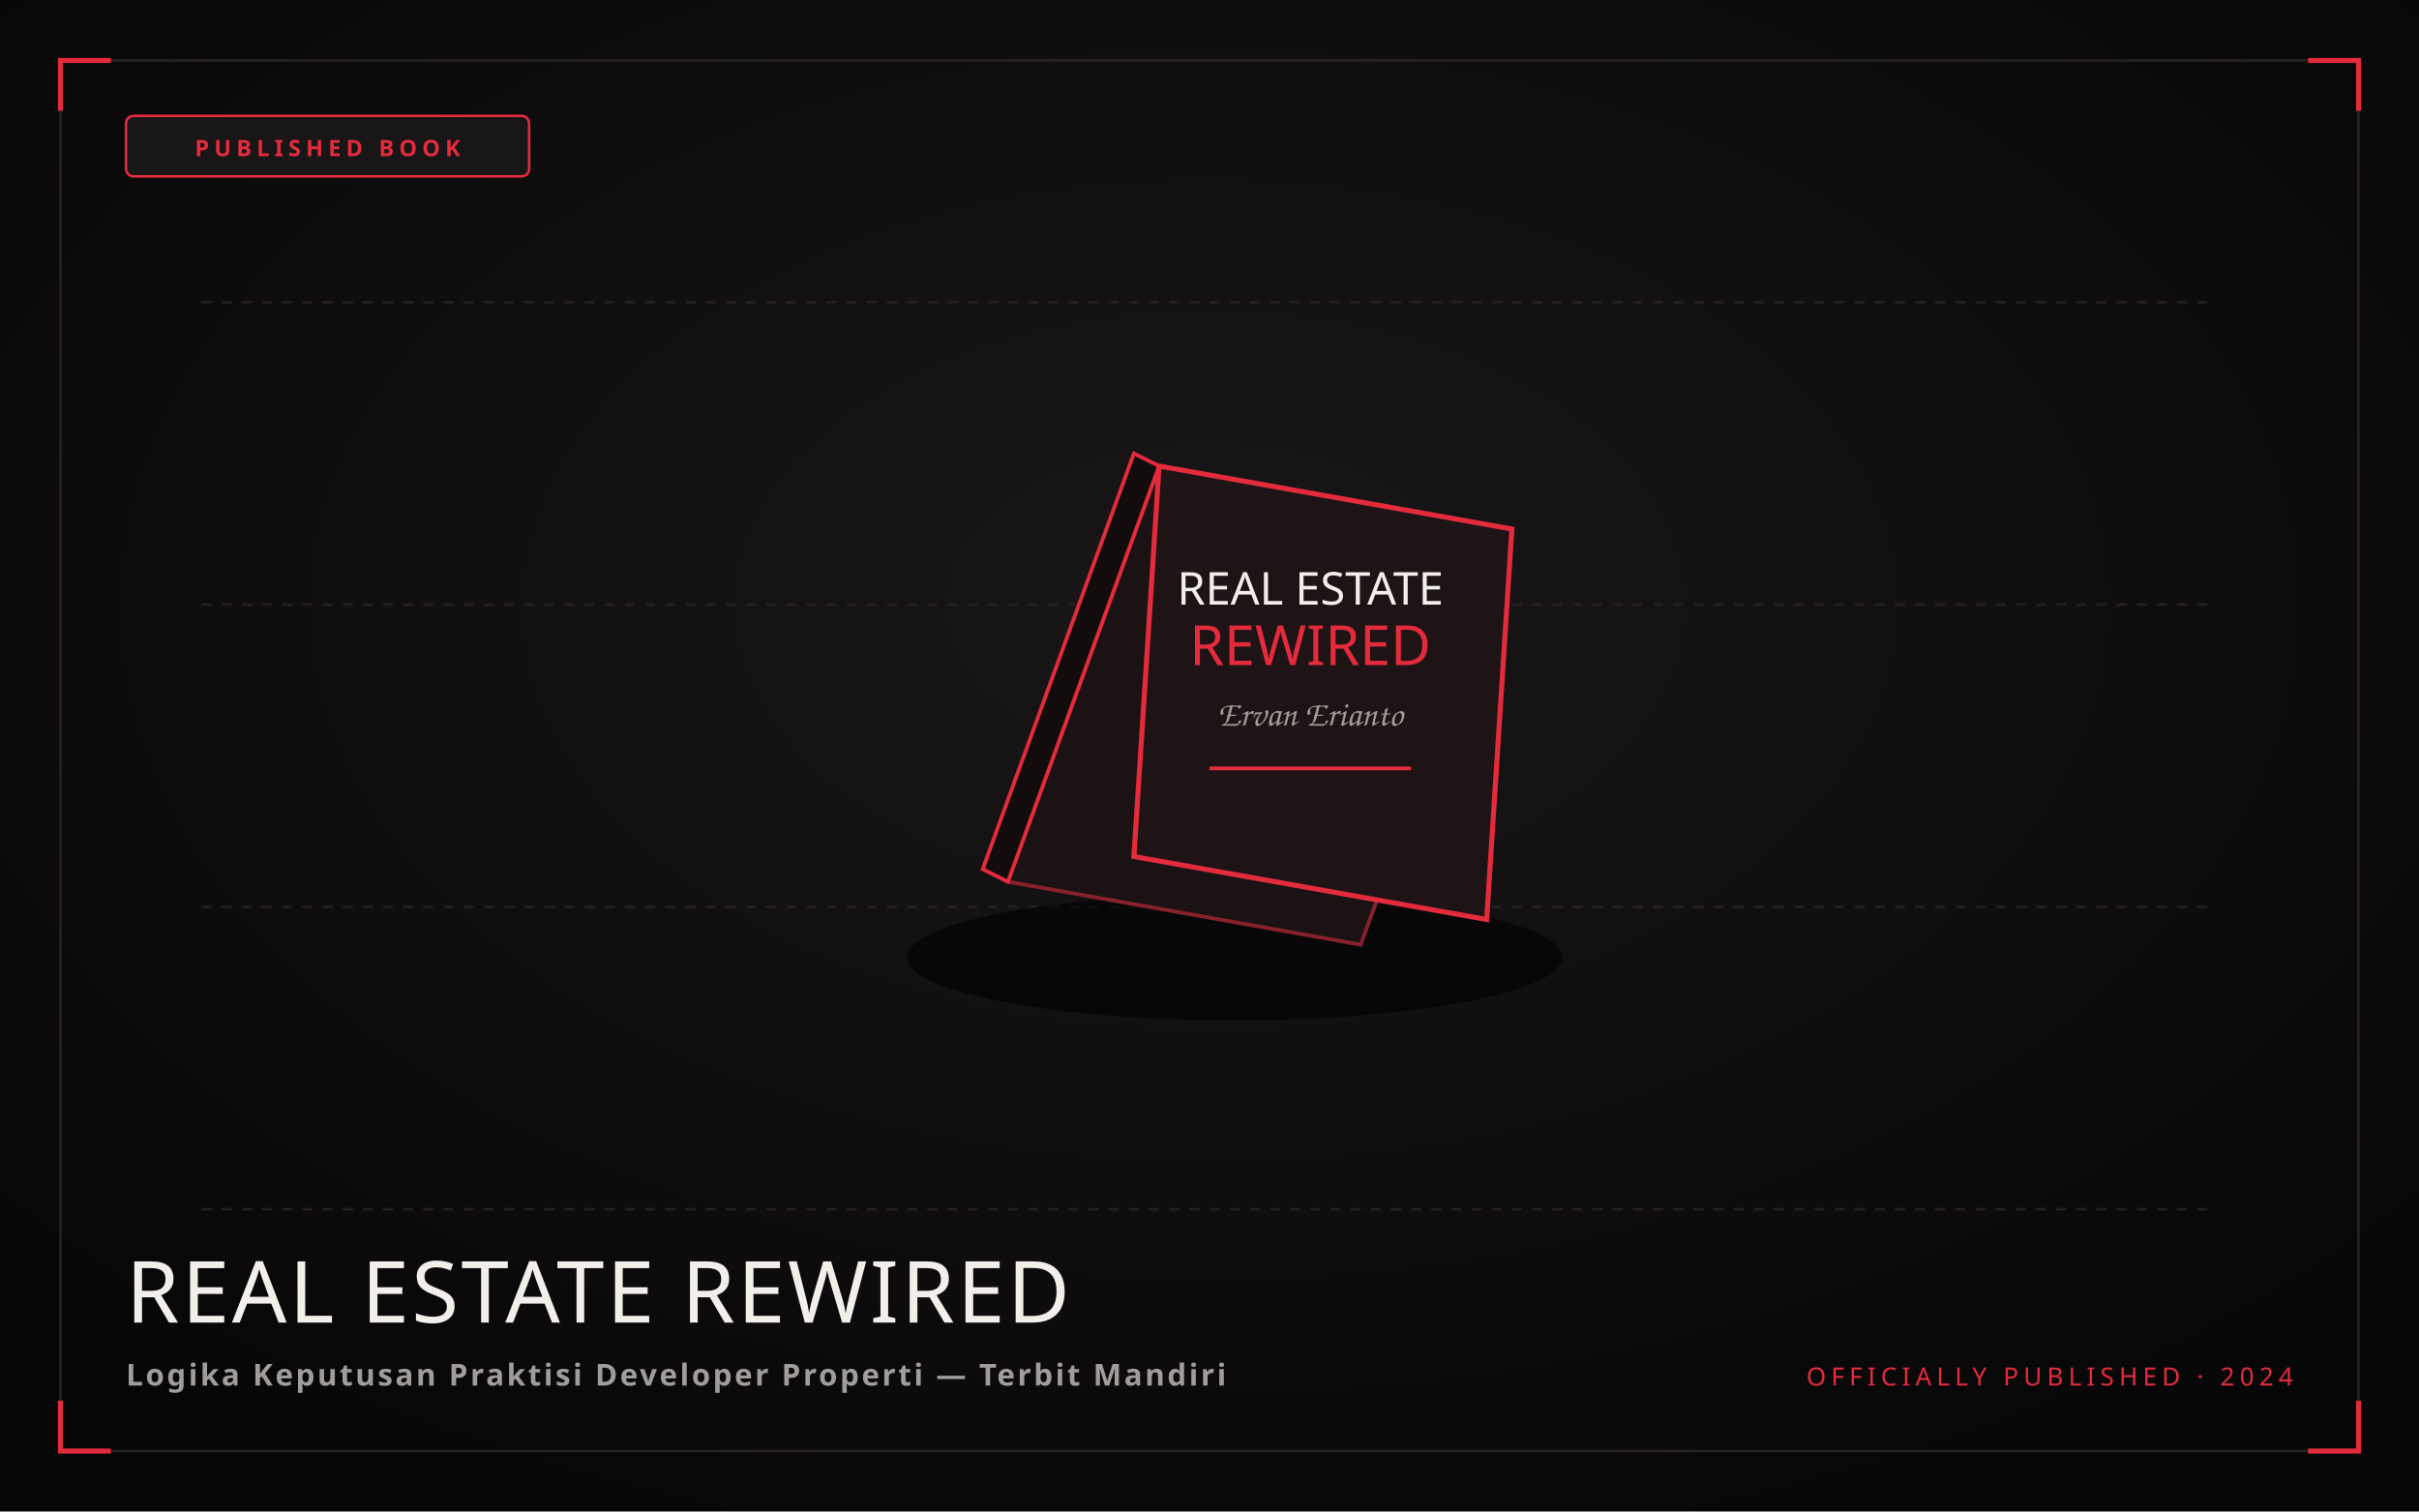
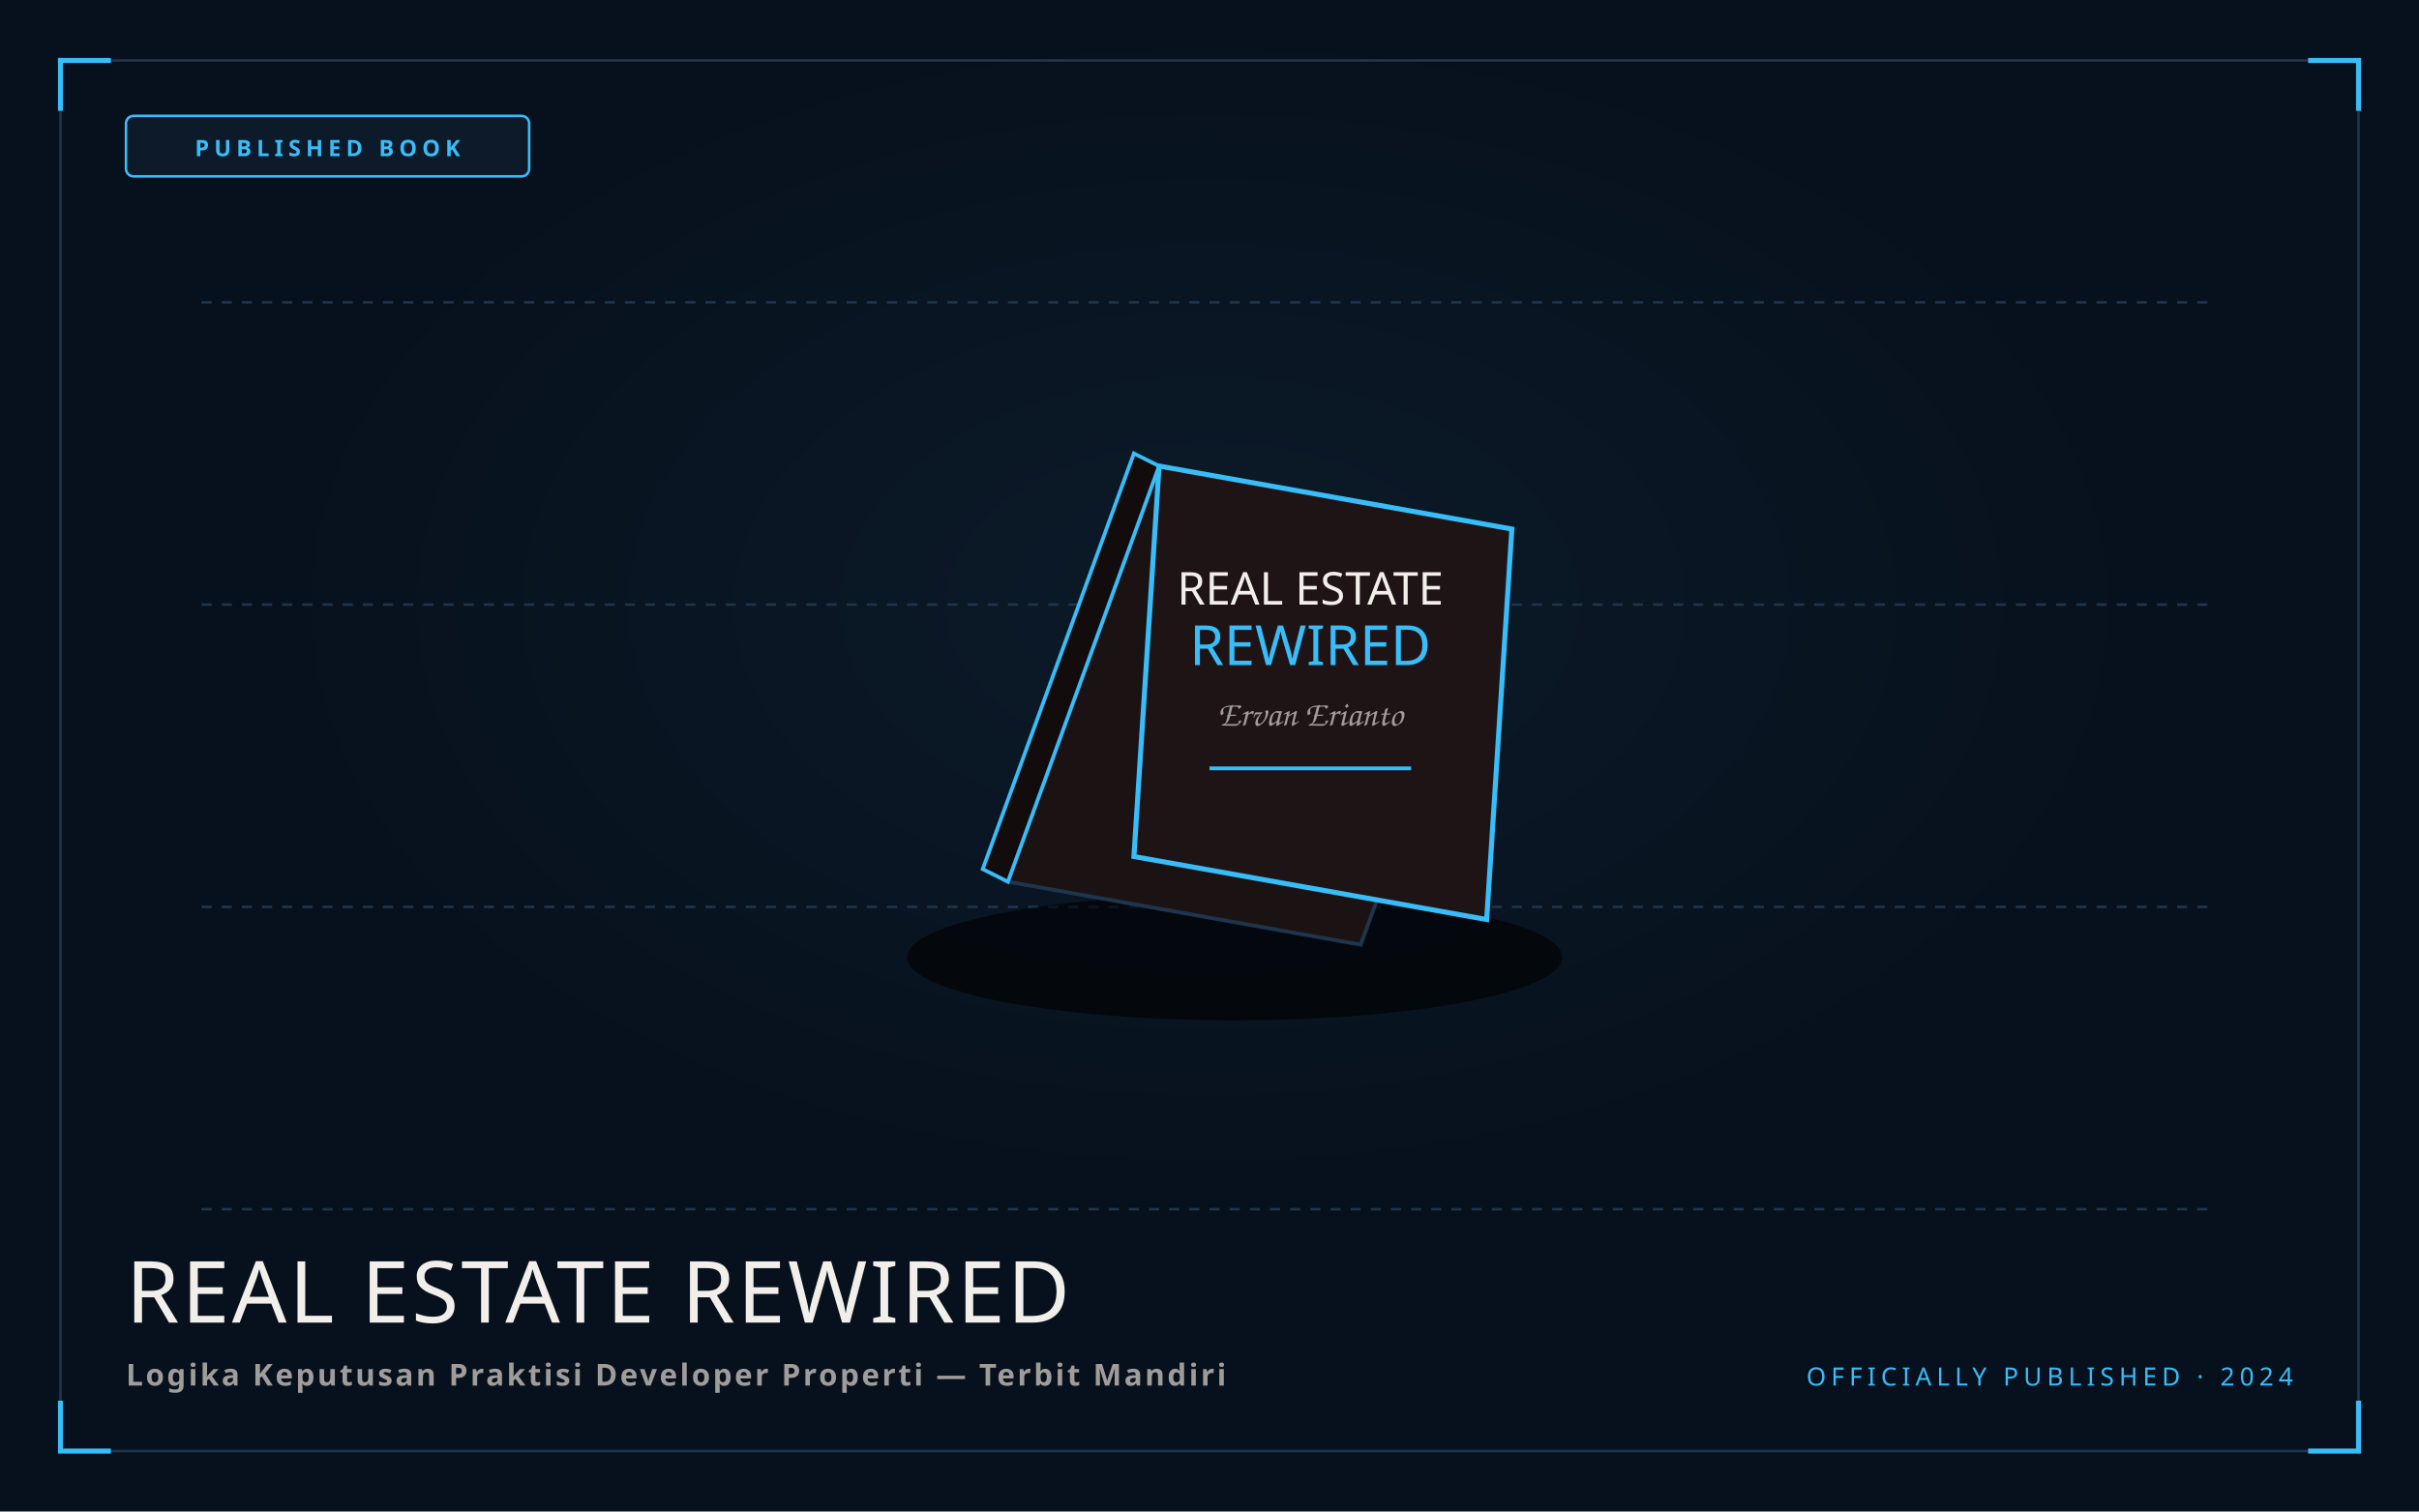
<svg xmlns="http://www.w3.org/2000/svg" viewBox="0 0 960 600" width="960" height="600">
  <defs>
    <radialGradient id="cardGrad" cx="50%" cy="40%" r="65%">
-       <stop offset="0%" stop-color="#191617" />
-       <stop offset="60%" stop-color="#0f0d0e" />
-       <stop offset="100%" stop-color="#080708" />
+       <stop offset="0%" stop-color="#0c1a29" />
+       <stop offset="60%" stop-color="#07111D" />
+       <stop offset="100%" stop-color="#07111D" />
    </radialGradient>
    <linearGradient id="glowRed" x1="0%" y1="0%" x2="100%" y2="0%">
-       <stop offset="0%" stop-color="#e32b3c" />
-       <stop offset="100%" stop-color="#800615" />
+       <stop offset="0%" stop-color="#38BDF8" />
+       <stop offset="100%" stop-color="#0369a1" />
    </linearGradient>
  </defs>
  <rect width="960" height="600" fill="url(#cardGrad)" />
-   <rect x="24" y="24" width="912" height="552" fill="none" stroke="#252122" stroke-width="1" />
-   <rect x="50" y="46" width="160" height="24" rx="3" fill="#191617" stroke="#e32b3c" stroke-width="1" />
-   <text x="130" y="62" font-family="'Manrope', sans-serif" font-size="9" font-weight="700" letter-spacing="2" fill="#e32b3c" text-anchor="middle">PUBLISHED BOOK</text>
-   <path d="M 24,44 L 24,24 L 44,24" fill="none" stroke="#e32b3c" stroke-width="2" />
-   <path d="M 936,44 L 936,24 L 916,24" fill="none" stroke="#e32b3c" stroke-width="2" />
-   <path d="M 24,556 L 24,576 L 44,576" fill="none" stroke="#e32b3c" stroke-width="2" />
-   <path d="M 936,556 L 936,576 L 916,576" fill="none" stroke="#e32b3c" stroke-width="2" />
-   <line x1="80" y1="120" x2="880" y2="120" stroke="#242021" stroke-width="1" stroke-dasharray="4,4" />
-   <line x1="80" y1="240" x2="880" y2="240" stroke="#242021" stroke-width="1" stroke-dasharray="4,4" />
-   <line x1="80" y1="360" x2="880" y2="360" stroke="#242021" stroke-width="1" stroke-dasharray="4,4" />
-   <line x1="80" y1="480" x2="880" y2="480" stroke="#242021" stroke-width="1" stroke-dasharray="4,4" />
+   <rect x="24" y="24" width="912" height="552" fill="none" stroke="#1e354d" stroke-width="1" />
+   <rect x="50" y="46" width="160" height="24" rx="3" fill="#0c1a29" stroke="#38BDF8" stroke-width="1" />
+   <text x="130" y="62" font-family="'Manrope', sans-serif" font-size="9" font-weight="700" letter-spacing="2" fill="#38BDF8" text-anchor="middle">PUBLISHED BOOK</text>
+   <path d="M 24,44 L 24,24 L 44,24" fill="none" stroke="#38BDF8" stroke-width="2" />
+   <path d="M 936,44 L 936,24 L 916,24" fill="none" stroke="#38BDF8" stroke-width="2" />
+   <path d="M 24,556 L 24,576 L 44,576" fill="none" stroke="#38BDF8" stroke-width="2" />
+   <path d="M 936,556 L 936,576 L 916,576" fill="none" stroke="#38BDF8" stroke-width="2" />
+   <line x1="80" y1="120" x2="880" y2="120" stroke="#1e354d" stroke-width="1" stroke-dasharray="4,4" />
+   <line x1="80" y1="240" x2="880" y2="240" stroke="#1e354d" stroke-width="1" stroke-dasharray="4,4" />
+   <line x1="80" y1="360" x2="880" y2="360" stroke="#1e354d" stroke-width="1" stroke-dasharray="4,4" />
+   <line x1="80" y1="480" x2="880" y2="480" stroke="#1e354d" stroke-width="1" stroke-dasharray="4,4" />
  <g transform="translate(480, 240)">
    <ellipse cx="10" cy="140" rx="130" ry="25" fill="#000" opacity="0.6" />
-     <polygon points="-80,110 60,135 120,-30 -20,-55" fill="#1b1214" stroke="#87212b" stroke-width="1.5" />
-     <polygon points="-80,110 -20,-55 -30,-60 -90,105" fill="#120c0d" stroke="#e32b3c" stroke-width="1.5" />
-     <polygon points="-20,-55 120,-30 110,125 -30,100" fill="#1e1416" stroke="#e32b3c" stroke-width="2" />
+     <polygon points="-80,110 60,135 120,-30 -20,-55" fill="#1b1214" stroke="#1e354d" stroke-width="1.5" />
+     <polygon points="-80,110 -20,-55 -30,-60 -90,105" fill="#120c0d" stroke="#38BDF8" stroke-width="1.5" />
+     <polygon points="-20,-55 120,-30 110,125 -30,100" fill="#1e1416" stroke="#38BDF8" stroke-width="2" />
    <text x="40" y="0" font-family="'Anton', sans-serif" font-size="18" fill="#f2efeb" text-anchor="middle">REAL ESTATE</text>
-     <text x="40" y="24" font-family="'Anton', sans-serif" font-size="22" fill="#e32b3c" text-anchor="middle">REWIRED</text>
+     <text x="40" y="24" font-family="'Anton', sans-serif" font-size="22" fill="#38BDF8" text-anchor="middle">REWIRED</text>
    <text x="40" y="48" font-family="'Caveat', cursive" font-size="14" fill="#a09c9a" text-anchor="middle">Ervan Erianto</text>
-     <line x1="0" y1="65" x2="80" y2="65" stroke="#e32b3c" stroke-width="1.5" />
+     <line x1="0" y1="65" x2="80" y2="65" stroke="#38BDF8" stroke-width="1.5" />
  </g>
  <text x="50" y="525" font-family="'Anton', Impact, sans-serif" font-size="34" letter-spacing="1" fill="#f2efeb">REAL ESTATE REWIRED</text>
  <text x="50" y="550" font-family="'Manrope', sans-serif" font-size="12" font-weight="600" letter-spacing="1" fill="#a09c9a">Logika Keputusan Praktisi Developer Properti — Terbit Mandiri</text>
-   <text x="910" y="550" font-family="'Manrope', sans-serif" font-size="10" letter-spacing="2" fill="#e32b3c" text-anchor="end">OFFICIALLY PUBLISHED · 2024</text>
+   <text x="910" y="550" font-family="'Manrope', sans-serif" font-size="10" letter-spacing="2" fill="#38BDF8" text-anchor="end">OFFICIALLY PUBLISHED · 2024</text>
</svg>
